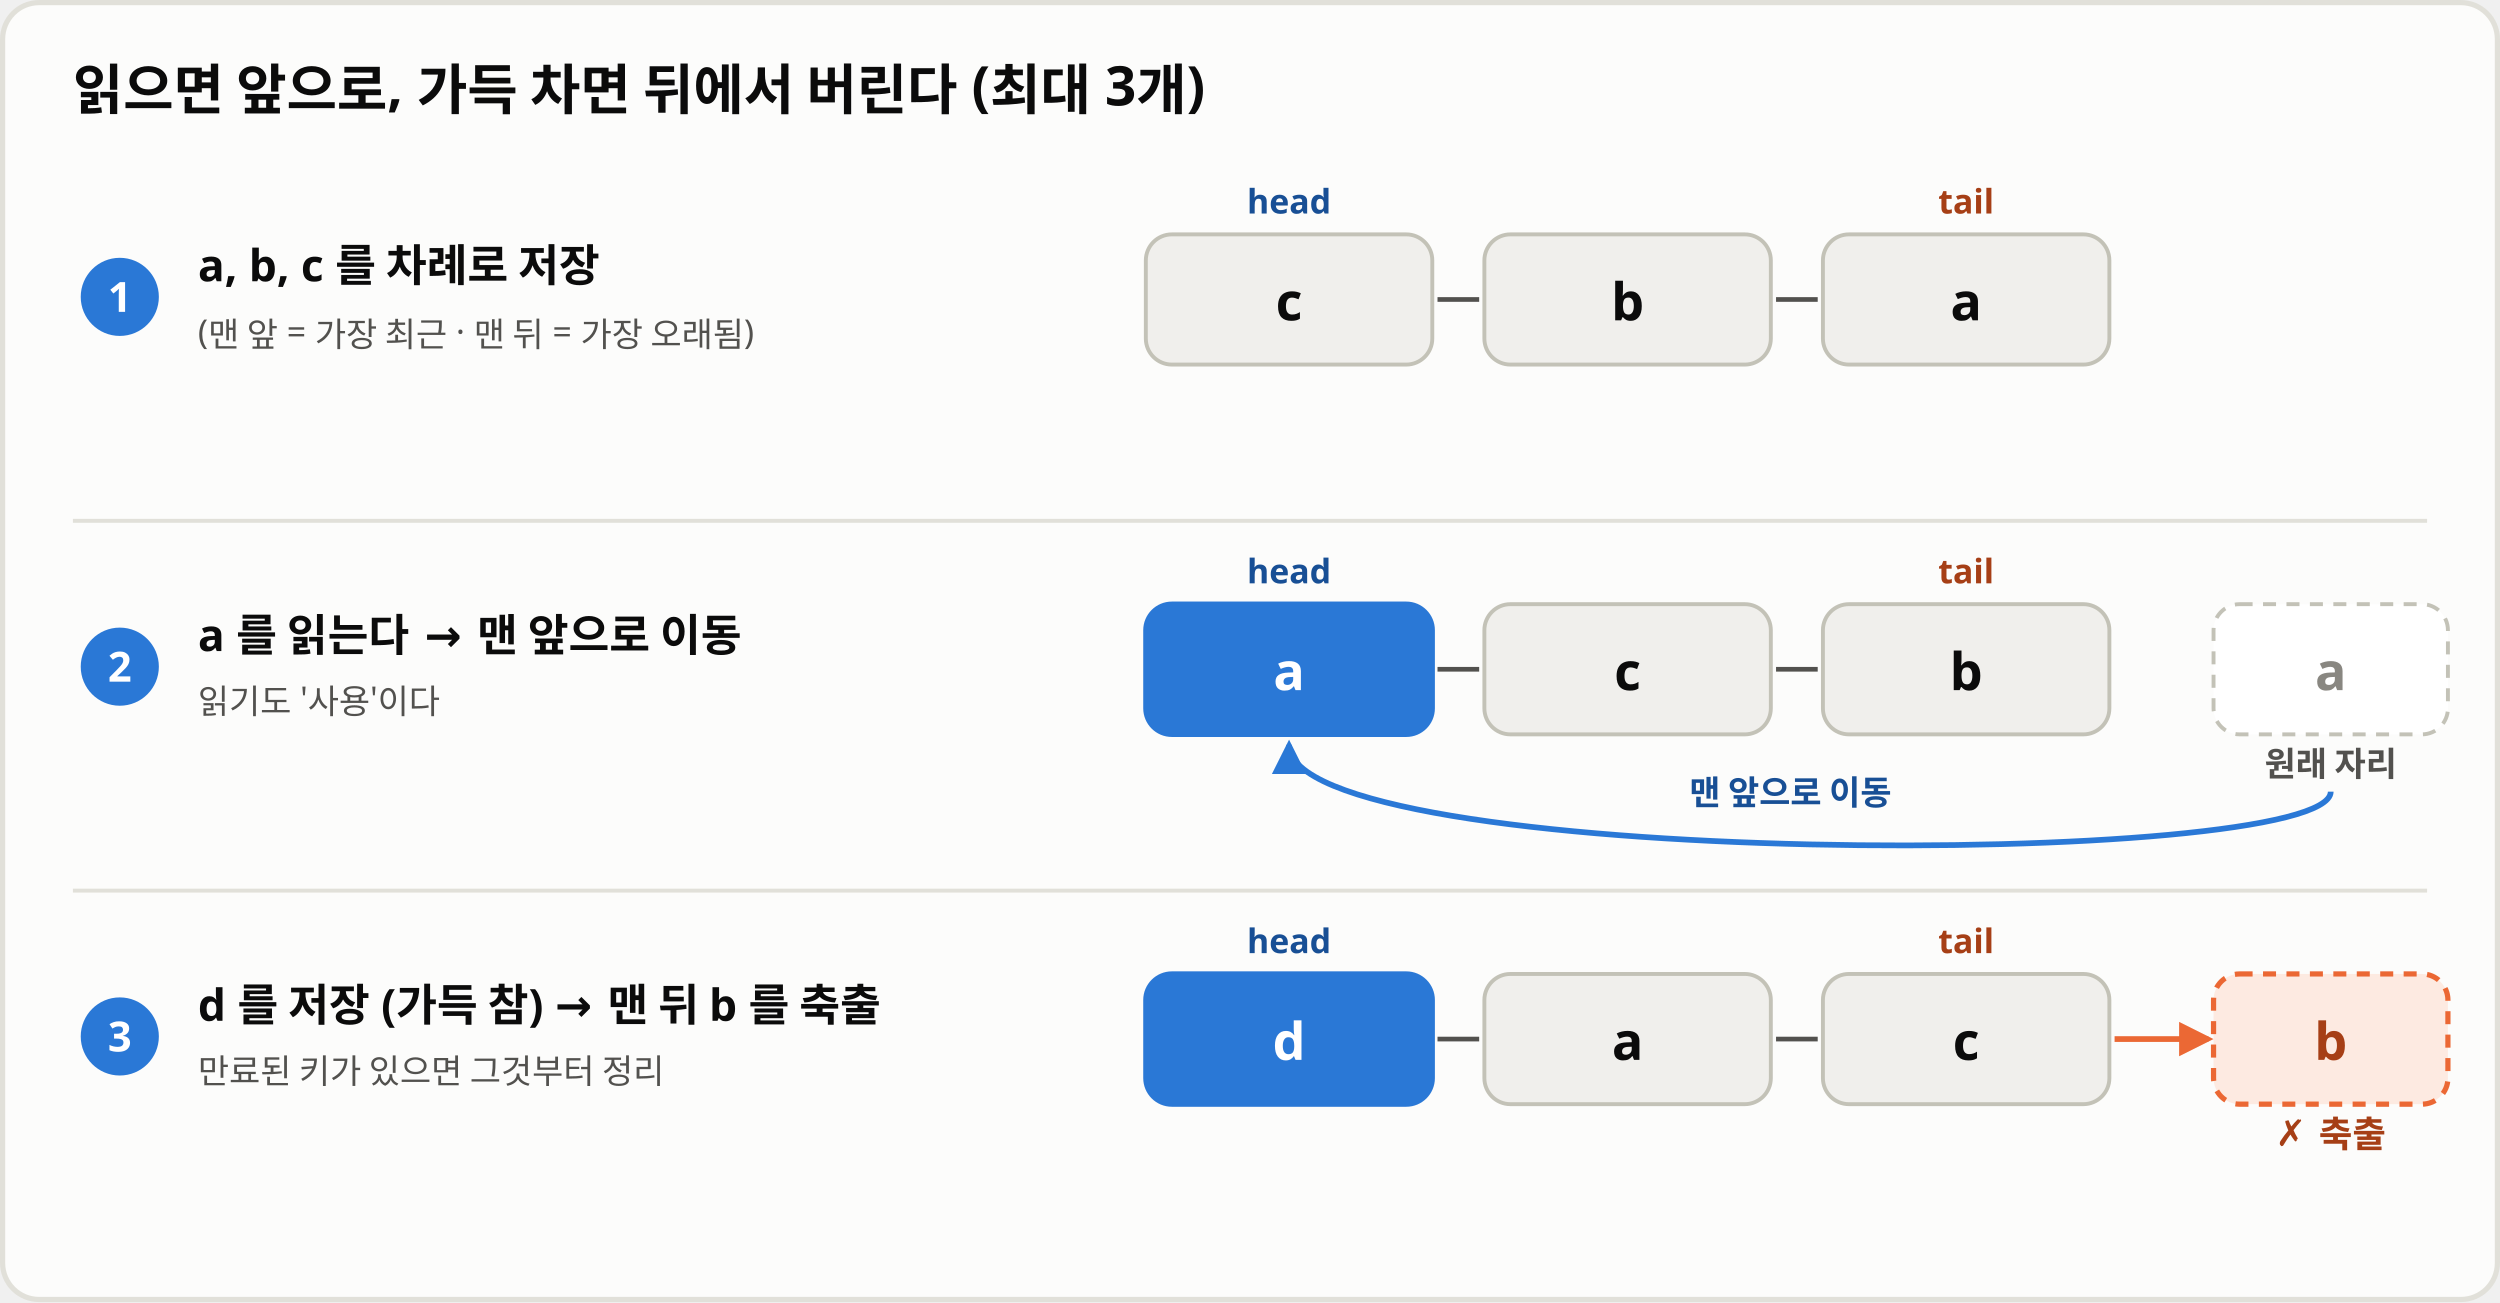
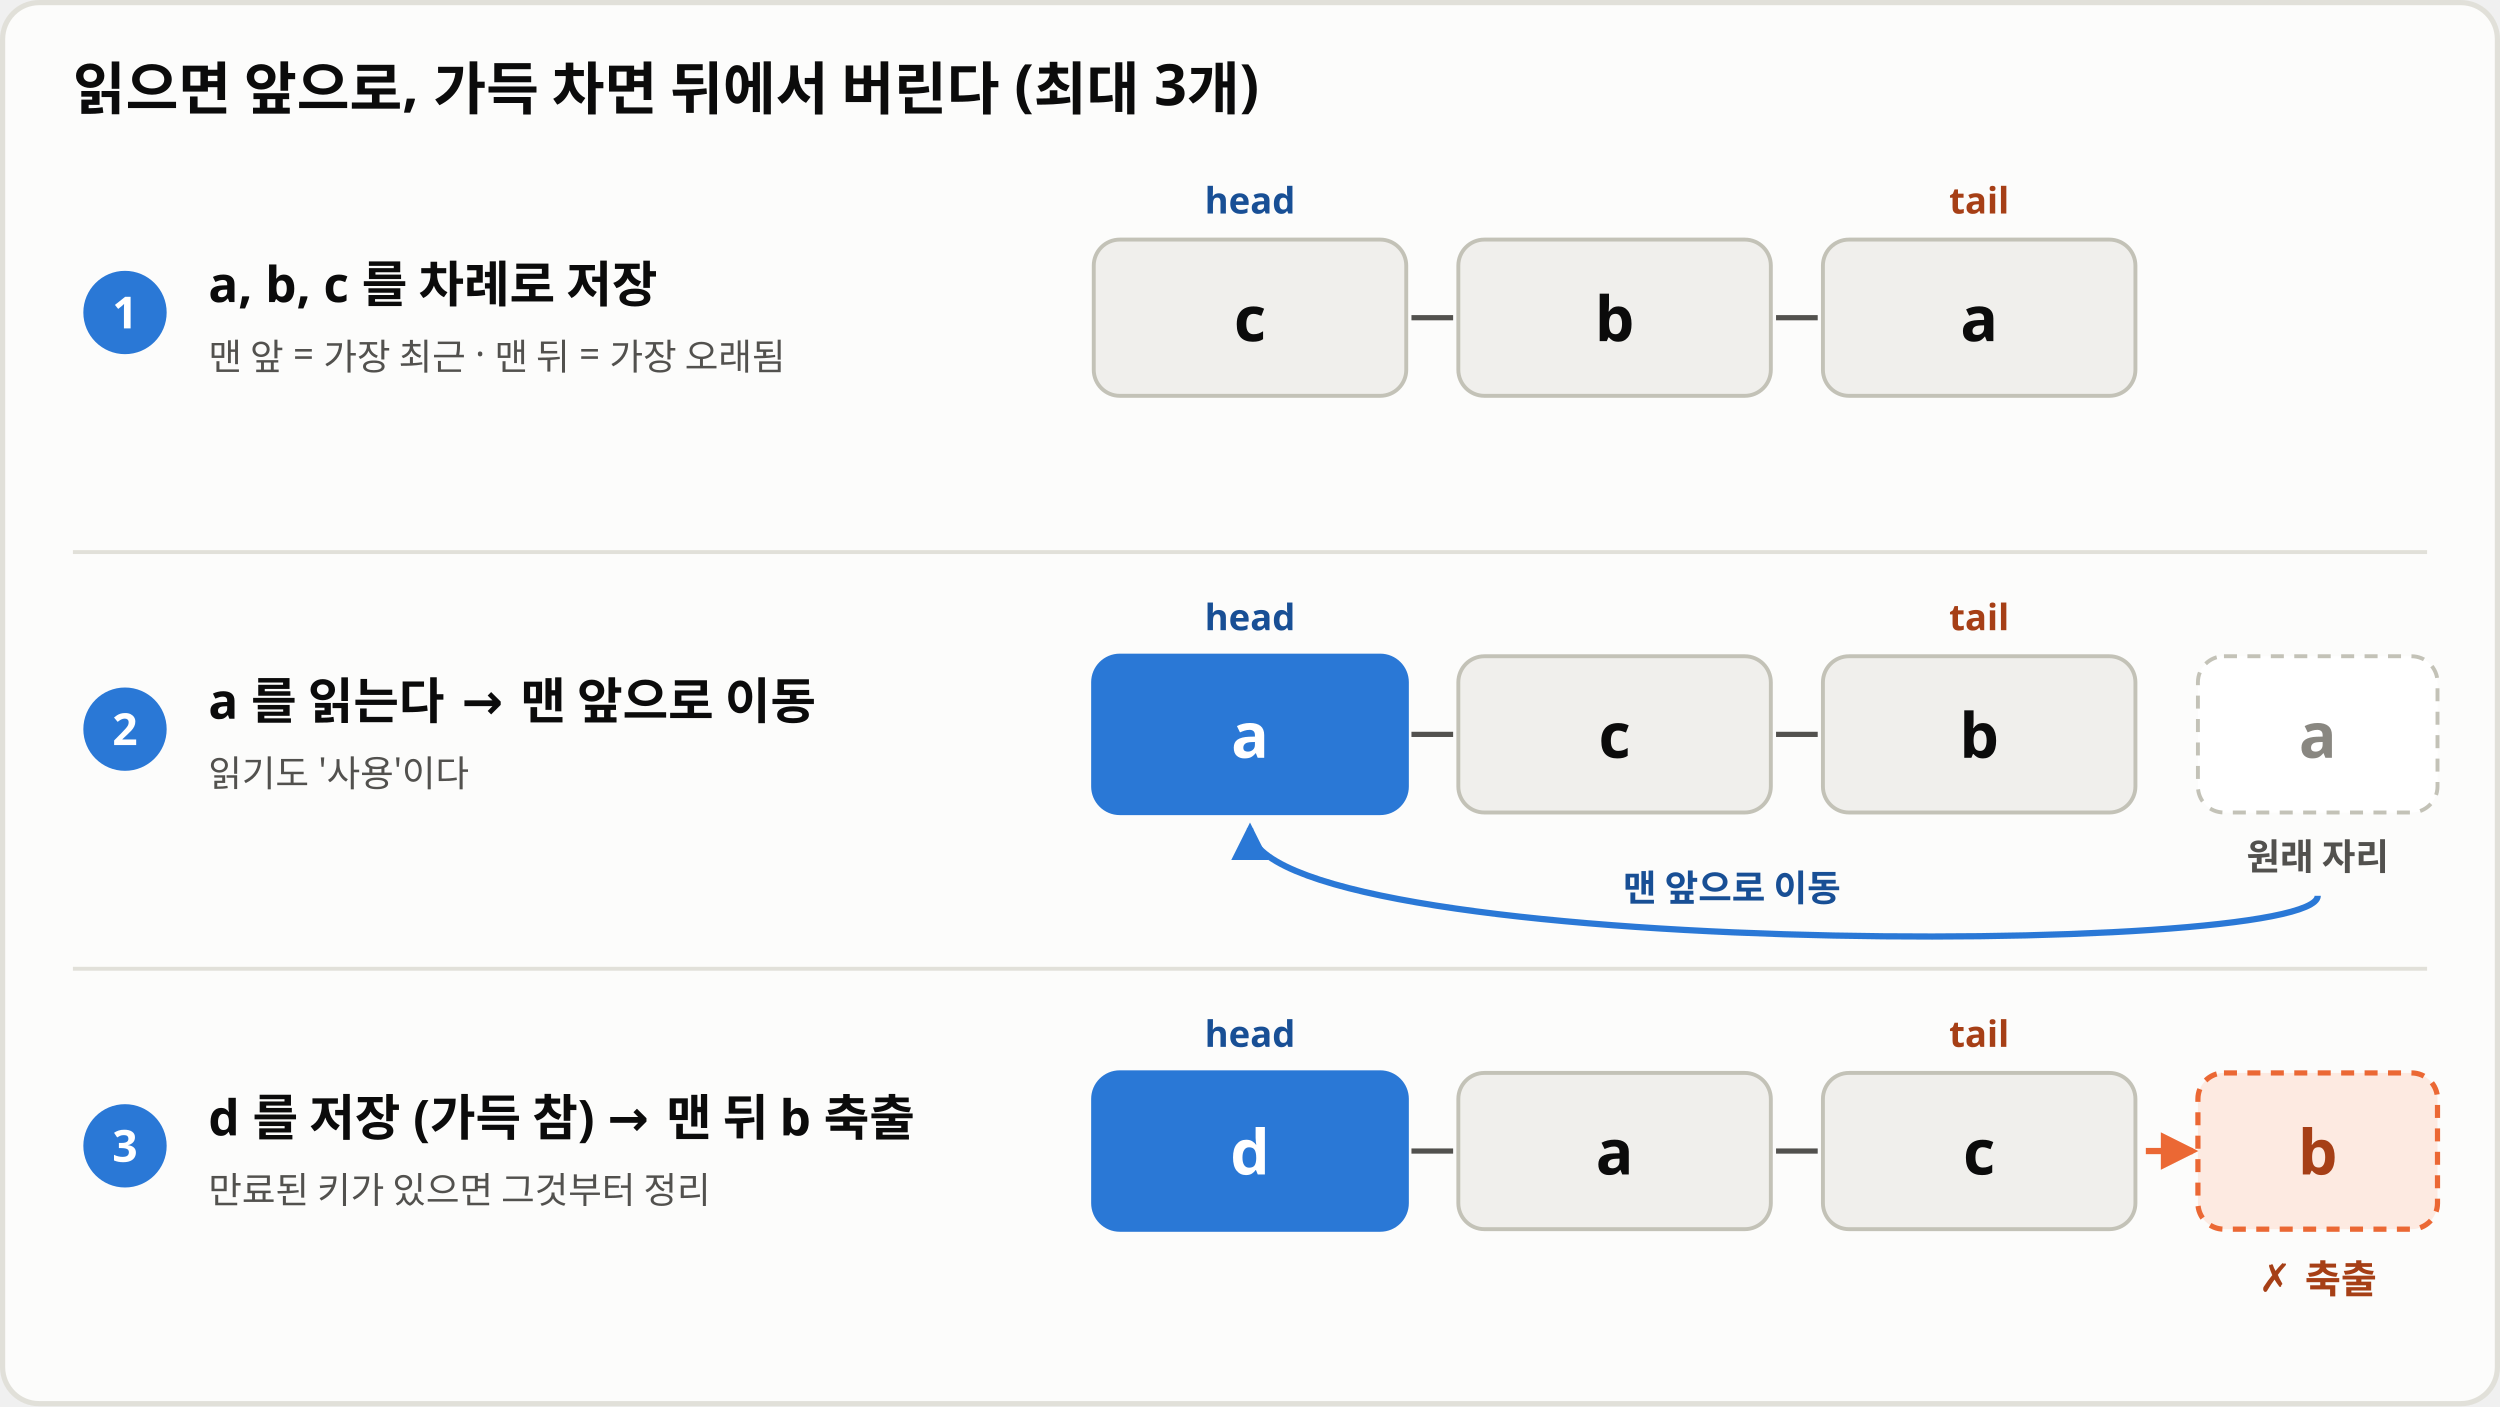
- <svg xmlns="http://www.w3.org/2000/svg" width="960" height="500" viewBox="0 0 960 500" font-family="'Malgun Gothic','Apple SD Gothic Neo','Noto Sans KR','Segoe UI',system-ui,sans-serif" role="img" aria-label="LRU 동작 순서 (최대 3개)">
+ <svg xmlns="http://www.w3.org/2000/svg" width="960" height="540" viewBox="0 0 960 540" font-family="'Malgun Gothic','Apple SD Gothic Neo','Noto Sans KR','Segoe UI',system-ui,sans-serif" role="img" aria-label="LRU 동작 순서 (최대 3개)">
  <defs>
    <marker id="ah-ink" viewBox="0 0 10 10" refX="8.5" refY="5" markerWidth="6" markerHeight="6" orient="auto-start-reverse">
      <path d="M0,0 L10,5 L0,10 z" fill="#52514e" />
    </marker>
    <marker id="ah-blue" viewBox="0 0 10 10" refX="8.5" refY="5" markerWidth="6" markerHeight="6" orient="auto-start-reverse">
      <path d="M0,0 L10,5 L0,10 z" fill="#2a78d6" />
    </marker>
    <marker id="ah-orange" viewBox="0 0 10 10" refX="8.5" refY="5" markerWidth="6" markerHeight="6" orient="auto-start-reverse">
      <path d="M0,0 L10,5 L0,10 z" fill="#eb6834" />
    </marker>
  </defs>
-   <rect x="1" y="1" width="958" height="498" rx="14" fill="#fcfcfb" stroke="#e1e0d9" stroke-width="2" />
-   <text x="28" y="42" font-size="21" fill="#0b0b0b" font-weight="700" text-anchor="start">읽으면 앞으로, 가득 차면 뒤에서 버린다 (최대 3개)</text>
-   <circle cx="46" cy="114" r="15" fill="#2a78d6" stroke="none" stroke-width="1.5" />
-   <text x="46" y="119.76" font-size="16" fill="#ffffff" font-weight="700" text-anchor="middle">1</text>
-   <text x="76" y="108" font-size="17" fill="#0b0b0b" font-weight="700" text-anchor="start">a, b, c 를 차례로 저장</text>
-   <text x="76" y="132" font-size="13" fill="#52514e" font-weight="400" text-anchor="start">(맨 앞 = 가장 최근 · 맨 뒤 = 가장 오래됨)</text>
-   <text x="495" y="82" font-size="13" fill="#184f95" font-weight="600" text-anchor="middle">head</text>
-   <text x="755" y="82" font-size="13" fill="#a63f16" font-weight="600" text-anchor="middle">tail</text>
-   <rect x="440" y="90" width="110" height="50" rx="10" fill="#f0efec" stroke="#c3c2b7" stroke-width="1.5" />
-   <text x="495" y="123" font-size="20" fill="#0b0b0b" font-weight="600" text-anchor="middle">c</text>
-   <line x1="552" y1="115" x2="568" y2="115" stroke="#52514e" stroke-width="1.8" />
-   <rect x="570" y="90" width="110" height="50" rx="10" fill="#f0efec" stroke="#c3c2b7" stroke-width="1.5" />
-   <text x="625" y="123" font-size="20" fill="#0b0b0b" font-weight="600" text-anchor="middle">b</text>
-   <line x1="682" y1="115" x2="698" y2="115" stroke="#52514e" stroke-width="1.8" />
-   <rect x="700" y="90" width="110" height="50" rx="10" fill="#f0efec" stroke="#c3c2b7" stroke-width="1.5" />
-   <text x="755" y="123" font-size="20" fill="#0b0b0b" font-weight="600" text-anchor="middle">a</text>
-   <line x1="28" y1="200" x2="932" y2="200" stroke="#e1e0d9" stroke-width="1.5" />
-   <circle cx="46" cy="256" r="15" fill="#2a78d6" stroke="none" stroke-width="1.5" />
-   <text x="46" y="261.76" font-size="16" fill="#ffffff" font-weight="700" text-anchor="middle">2</text>
-   <text x="76" y="250" font-size="17" fill="#0b0b0b" font-weight="700" text-anchor="start">a 를 읽는다 → 맨 앞으로 이동</text>
-   <text x="76" y="274" font-size="13" fill="#52514e" font-weight="400" text-anchor="start">읽기도 '사용'이다</text>
-   <text x="495" y="224" font-size="13" fill="#184f95" font-weight="600" text-anchor="middle">head</text>
-   <text x="755" y="224" font-size="13" fill="#a63f16" font-weight="600" text-anchor="middle">tail</text>
-   <rect x="440" y="232" width="110" height="50" rx="10" fill="#2a78d6" stroke="#2a78d6" stroke-width="2" />
-   <text x="495" y="265" font-size="20" fill="#ffffff" font-weight="700" text-anchor="middle">a</text>
-   <line x1="552" y1="257" x2="568" y2="257" stroke="#52514e" stroke-width="1.8" />
-   <rect x="570" y="232" width="110" height="50" rx="10" fill="#f0efec" stroke="#c3c2b7" stroke-width="1.5" />
-   <text x="625" y="265" font-size="20" fill="#0b0b0b" font-weight="600" text-anchor="middle">c</text>
-   <line x1="682" y1="257" x2="698" y2="257" stroke="#52514e" stroke-width="1.8" />
-   <rect x="700" y="232" width="110" height="50" rx="10" fill="#f0efec" stroke="#c3c2b7" stroke-width="1.5" />
-   <text x="755" y="265" font-size="20" fill="#0b0b0b" font-weight="600" text-anchor="middle">b</text>
-   <rect x="850" y="232" width="90" height="50" rx="10" fill="#ffffff" stroke="#c3c2b7" stroke-width="1.5" stroke-dasharray="5 4" />
-   <text x="895" y="265" font-size="20" fill="#898781" font-weight="600" text-anchor="middle">a</text>
-   <text x="895" y="298" font-size="13" fill="#52514e" font-weight="600" text-anchor="middle">원래 자리</text>
-   <path d="M895,304 C895,334 495,334 495,286" fill="none" stroke="#2a78d6" stroke-width="2.2" marker-end="url(#ah-blue)" />
-   <text x="687.5" y="309" font-size="13" fill="#184f95" font-weight="600" text-anchor="middle">맨 앞으로 이동</text>
-   <line x1="28" y1="342" x2="932" y2="342" stroke="#e1e0d9" stroke-width="1.5" />
-   <circle cx="46" cy="398" r="15" fill="#2a78d6" stroke="none" stroke-width="1.5" />
-   <text x="46" y="403.76" font-size="16" fill="#ffffff" font-weight="700" text-anchor="middle">3</text>
-   <text x="76" y="392" font-size="17" fill="#0b0b0b" font-weight="700" text-anchor="start">d 를 저장 (가득 참) → 맨 뒤 b 를 축출</text>
-   <text x="76" y="416" font-size="13" fill="#52514e" font-weight="400" text-anchor="start">만료된 키가 있으면 그것부터 정리</text>
-   <text x="495" y="366" font-size="13" fill="#184f95" font-weight="600" text-anchor="middle">head</text>
-   <text x="755" y="366" font-size="13" fill="#a63f16" font-weight="600" text-anchor="middle">tail</text>
-   <rect x="440" y="374" width="110" height="50" rx="10" fill="#2a78d6" stroke="#2a78d6" stroke-width="2" />
-   <text x="495" y="407" font-size="20" fill="#ffffff" font-weight="700" text-anchor="middle">d</text>
-   <line x1="552" y1="399" x2="568" y2="399" stroke="#52514e" stroke-width="1.8" />
-   <rect x="570" y="374" width="110" height="50" rx="10" fill="#f0efec" stroke="#c3c2b7" stroke-width="1.5" />
-   <text x="625" y="407" font-size="20" fill="#0b0b0b" font-weight="600" text-anchor="middle">a</text>
-   <line x1="682" y1="399" x2="698" y2="399" stroke="#52514e" stroke-width="1.8" />
-   <rect x="700" y="374" width="110" height="50" rx="10" fill="#f0efec" stroke="#c3c2b7" stroke-width="1.5" />
-   <text x="755" y="407" font-size="20" fill="#0b0b0b" font-weight="600" text-anchor="middle">c</text>
-   <rect x="850" y="374" width="90" height="50" rx="10" fill="#fdeae1" stroke="#eb6834" stroke-width="2" stroke-dasharray="5 4" />
-   <text x="895" y="407" font-size="20" fill="#a63f16" font-weight="700" text-anchor="middle">b</text>
-   <text x="895" y="440" font-size="14" fill="#a63f16" font-weight="700" text-anchor="middle">✗ 축출</text>
-   <line x1="812" y1="399" x2="848" y2="399" stroke="#eb6834" stroke-width="2.2" marker-end="url(#ah-orange)" />
+   <rect x="1" y="1" width="958" height="538" rx="14" fill="#fcfcfb" stroke="#e1e0d9" stroke-width="2" />
+   <text x="28" y="42" font-size="22" fill="#0b0b0b" font-weight="700" text-anchor="start">읽으면 앞으로, 가득 차면 뒤에서 버린다 (최대 3개)</text>
+   <circle cx="48" cy="120" r="16" fill="#2a78d6" />
+   <text x="48" y="126.12" font-size="17" fill="#ffffff" font-weight="700" text-anchor="middle">1</text>
+   <text x="80" y="116" font-size="19" fill="#0b0b0b" font-weight="700" text-anchor="start">a, b, c 를 차례로 저장</text>
+   <text x="80" y="142" font-size="14" fill="#52514e" font-weight="400" text-anchor="start">맨 앞 = 가장 최근 · 맨 뒤 = 가장 오래됨</text>
+   <text x="480" y="82" font-size="14" fill="#184f95" font-weight="700" text-anchor="middle">head</text>
+   <text x="760" y="82" font-size="14" fill="#a63f16" font-weight="700" text-anchor="middle">tail</text>
+   <rect x="420" y="92" width="120" height="60" rx="10" fill="#f0efec" stroke="#c3c2b7" stroke-width="1.5" />
+   <text x="480" y="131" font-size="24" fill="#0b0b0b" font-weight="600" text-anchor="middle">c</text>
+   <line x1="542" y1="122" x2="558" y2="122" stroke="#52514e" stroke-width="2" />
+   <rect x="560" y="92" width="120" height="60" rx="10" fill="#f0efec" stroke="#c3c2b7" stroke-width="1.5" />
+   <text x="620" y="131" font-size="24" fill="#0b0b0b" font-weight="600" text-anchor="middle">b</text>
+   <line x1="682" y1="122" x2="698" y2="122" stroke="#52514e" stroke-width="2" />
+   <rect x="700" y="92" width="120" height="60" rx="10" fill="#f0efec" stroke="#c3c2b7" stroke-width="1.5" />
+   <text x="760" y="131" font-size="24" fill="#0b0b0b" font-weight="600" text-anchor="middle">a</text>
+   <line x1="28" y1="212" x2="932" y2="212" stroke="#e1e0d9" stroke-width="1.5" />
+   <circle cx="48" cy="280" r="16" fill="#2a78d6" />
+   <text x="48" y="286.12" font-size="17" fill="#ffffff" font-weight="700" text-anchor="middle">2</text>
+   <text x="80" y="276" font-size="19" fill="#0b0b0b" font-weight="700" text-anchor="start">a 를 읽는다 → 맨 앞으로 이동</text>
+   <text x="80" y="302" font-size="14" fill="#52514e" font-weight="400" text-anchor="start">읽기도 '사용'이다</text>
+   <text x="480" y="242" font-size="14" fill="#184f95" font-weight="700" text-anchor="middle">head</text>
+   <text x="760" y="242" font-size="14" fill="#a63f16" font-weight="700" text-anchor="middle">tail</text>
+   <rect x="420" y="252" width="120" height="60" rx="10" fill="#2a78d6" stroke="#2a78d6" stroke-width="2" />
+   <text x="480" y="291" font-size="24" fill="#ffffff" font-weight="700" text-anchor="middle">a</text>
+   <line x1="542" y1="282" x2="558" y2="282" stroke="#52514e" stroke-width="2" />
+   <rect x="560" y="252" width="120" height="60" rx="10" fill="#f0efec" stroke="#c3c2b7" stroke-width="1.5" />
+   <text x="620" y="291" font-size="24" fill="#0b0b0b" font-weight="600" text-anchor="middle">c</text>
+   <line x1="682" y1="282" x2="698" y2="282" stroke="#52514e" stroke-width="2" />
+   <rect x="700" y="252" width="120" height="60" rx="10" fill="#f0efec" stroke="#c3c2b7" stroke-width="1.5" />
+   <text x="760" y="291" font-size="24" fill="#0b0b0b" font-weight="600" text-anchor="middle">b</text>
+   <rect x="844" y="252" width="92" height="60" rx="10" fill="#ffffff" stroke="#c3c2b7" stroke-width="1.5" stroke-dasharray="5 4" />
+   <text x="890" y="291" font-size="24" fill="#898781" font-weight="600" text-anchor="middle">a</text>
+   <text x="890" y="334" font-size="14" fill="#52514e" font-weight="600" text-anchor="middle">원래 자리</text>
+   <path d="M890,344 C890,368 480,368 480,318" fill="none" stroke="#2a78d6" stroke-width="2.4" marker-end="url(#ah-blue)" />
+   <text x="665.0" y="346" font-size="14" fill="#184f95" font-weight="700" text-anchor="middle">맨 앞으로 이동</text>
+   <line x1="28" y1="372" x2="932" y2="372" stroke="#e1e0d9" stroke-width="1.5" />
+   <circle cx="48" cy="440" r="16" fill="#2a78d6" />
+   <text x="48" y="446.12" font-size="17" fill="#ffffff" font-weight="700" text-anchor="middle">3</text>
+   <text x="80" y="436" font-size="19" fill="#0b0b0b" font-weight="700" text-anchor="start">d 를 저장 (가득 참) → 맨 뒤 b 축출</text>
+   <text x="80" y="462" font-size="14" fill="#52514e" font-weight="400" text-anchor="start">만료된 키가 있으면 그것부터 정리</text>
+   <text x="480" y="402" font-size="14" fill="#184f95" font-weight="700" text-anchor="middle">head</text>
+   <text x="760" y="402" font-size="14" fill="#a63f16" font-weight="700" text-anchor="middle">tail</text>
+   <rect x="420" y="412" width="120" height="60" rx="10" fill="#2a78d6" stroke="#2a78d6" stroke-width="2" />
+   <text x="480" y="451" font-size="24" fill="#ffffff" font-weight="700" text-anchor="middle">d</text>
+   <line x1="542" y1="442" x2="558" y2="442" stroke="#52514e" stroke-width="2" />
+   <rect x="560" y="412" width="120" height="60" rx="10" fill="#f0efec" stroke="#c3c2b7" stroke-width="1.5" />
+   <text x="620" y="451" font-size="24" fill="#0b0b0b" font-weight="600" text-anchor="middle">a</text>
+   <line x1="682" y1="442" x2="698" y2="442" stroke="#52514e" stroke-width="2" />
+   <rect x="700" y="412" width="120" height="60" rx="10" fill="#f0efec" stroke="#c3c2b7" stroke-width="1.5" />
+   <text x="760" y="451" font-size="24" fill="#0b0b0b" font-weight="600" text-anchor="middle">c</text>
+   <rect x="844" y="412" width="92" height="60" rx="10" fill="#fdeae1" stroke="#eb6834" stroke-width="2" stroke-dasharray="5 4" />
+   <text x="890" y="451" font-size="24" fill="#a63f16" font-weight="700" text-anchor="middle">b</text>
+   <text x="890" y="496" font-size="15" fill="#a63f16" font-weight="700" text-anchor="middle">✗ 축출</text>
+   <line x1="824" y1="442" x2="842" y2="442" stroke="#eb6834" stroke-width="2.4" marker-end="url(#ah-orange)" />
</svg>
